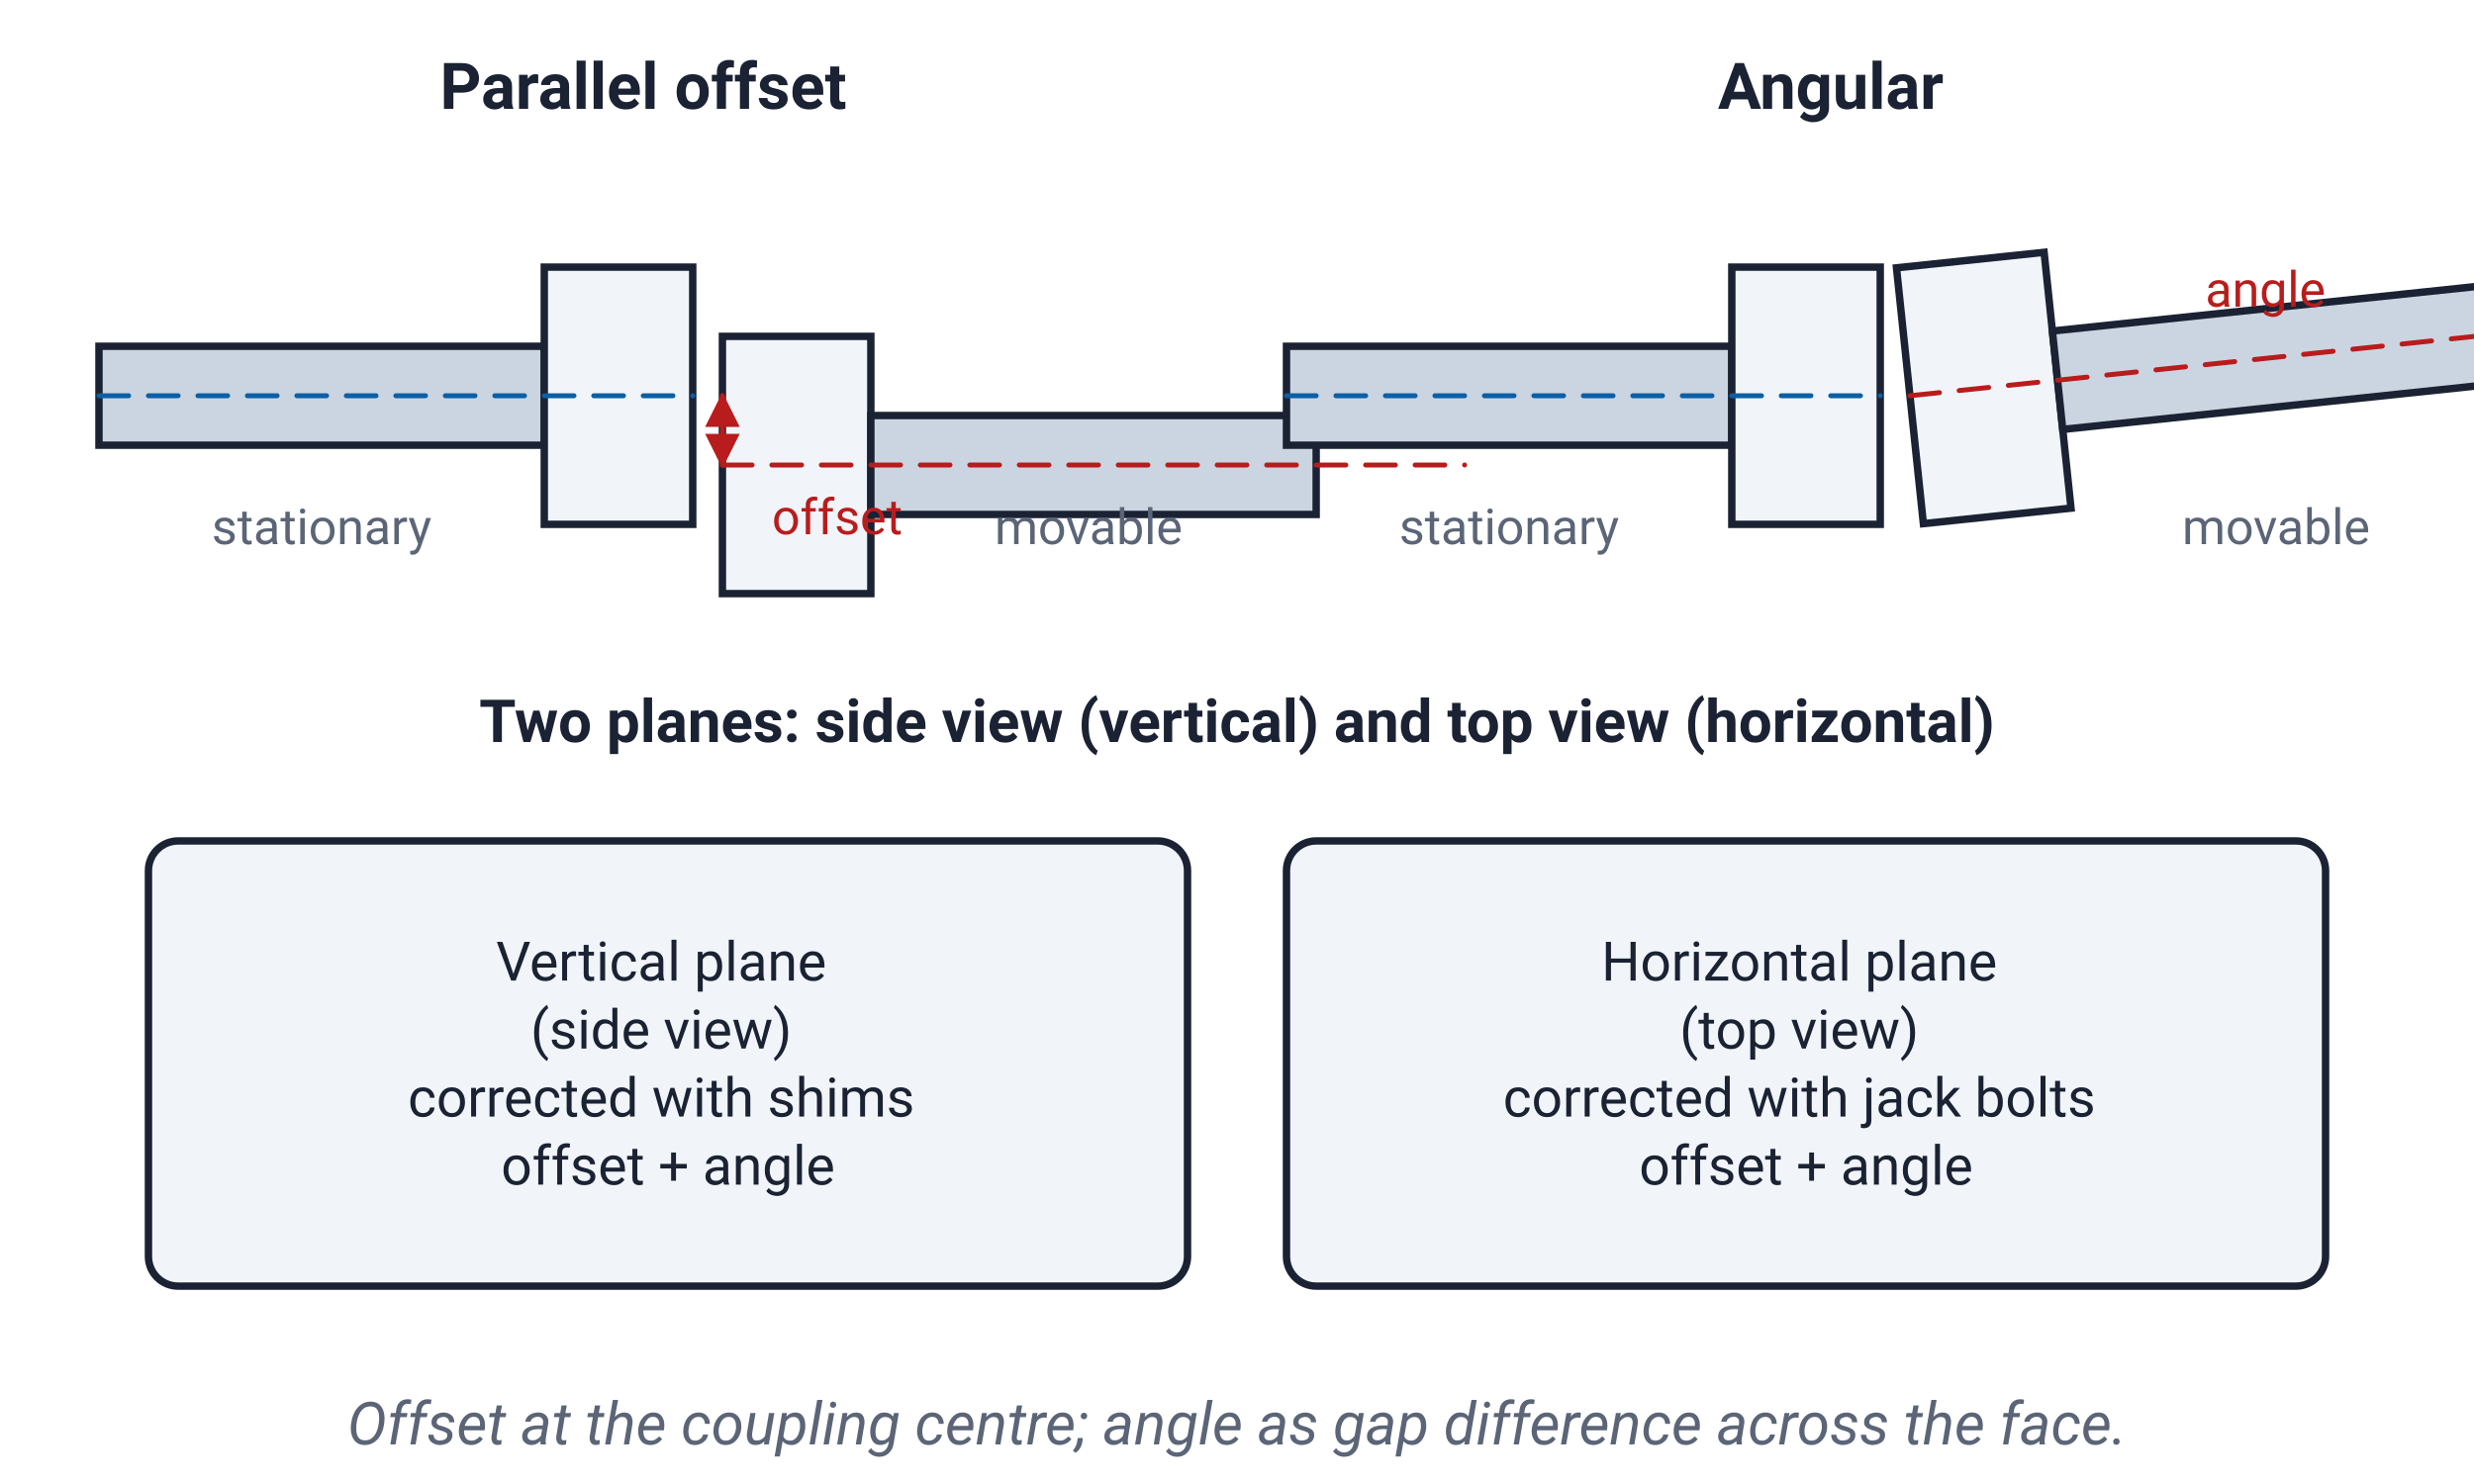
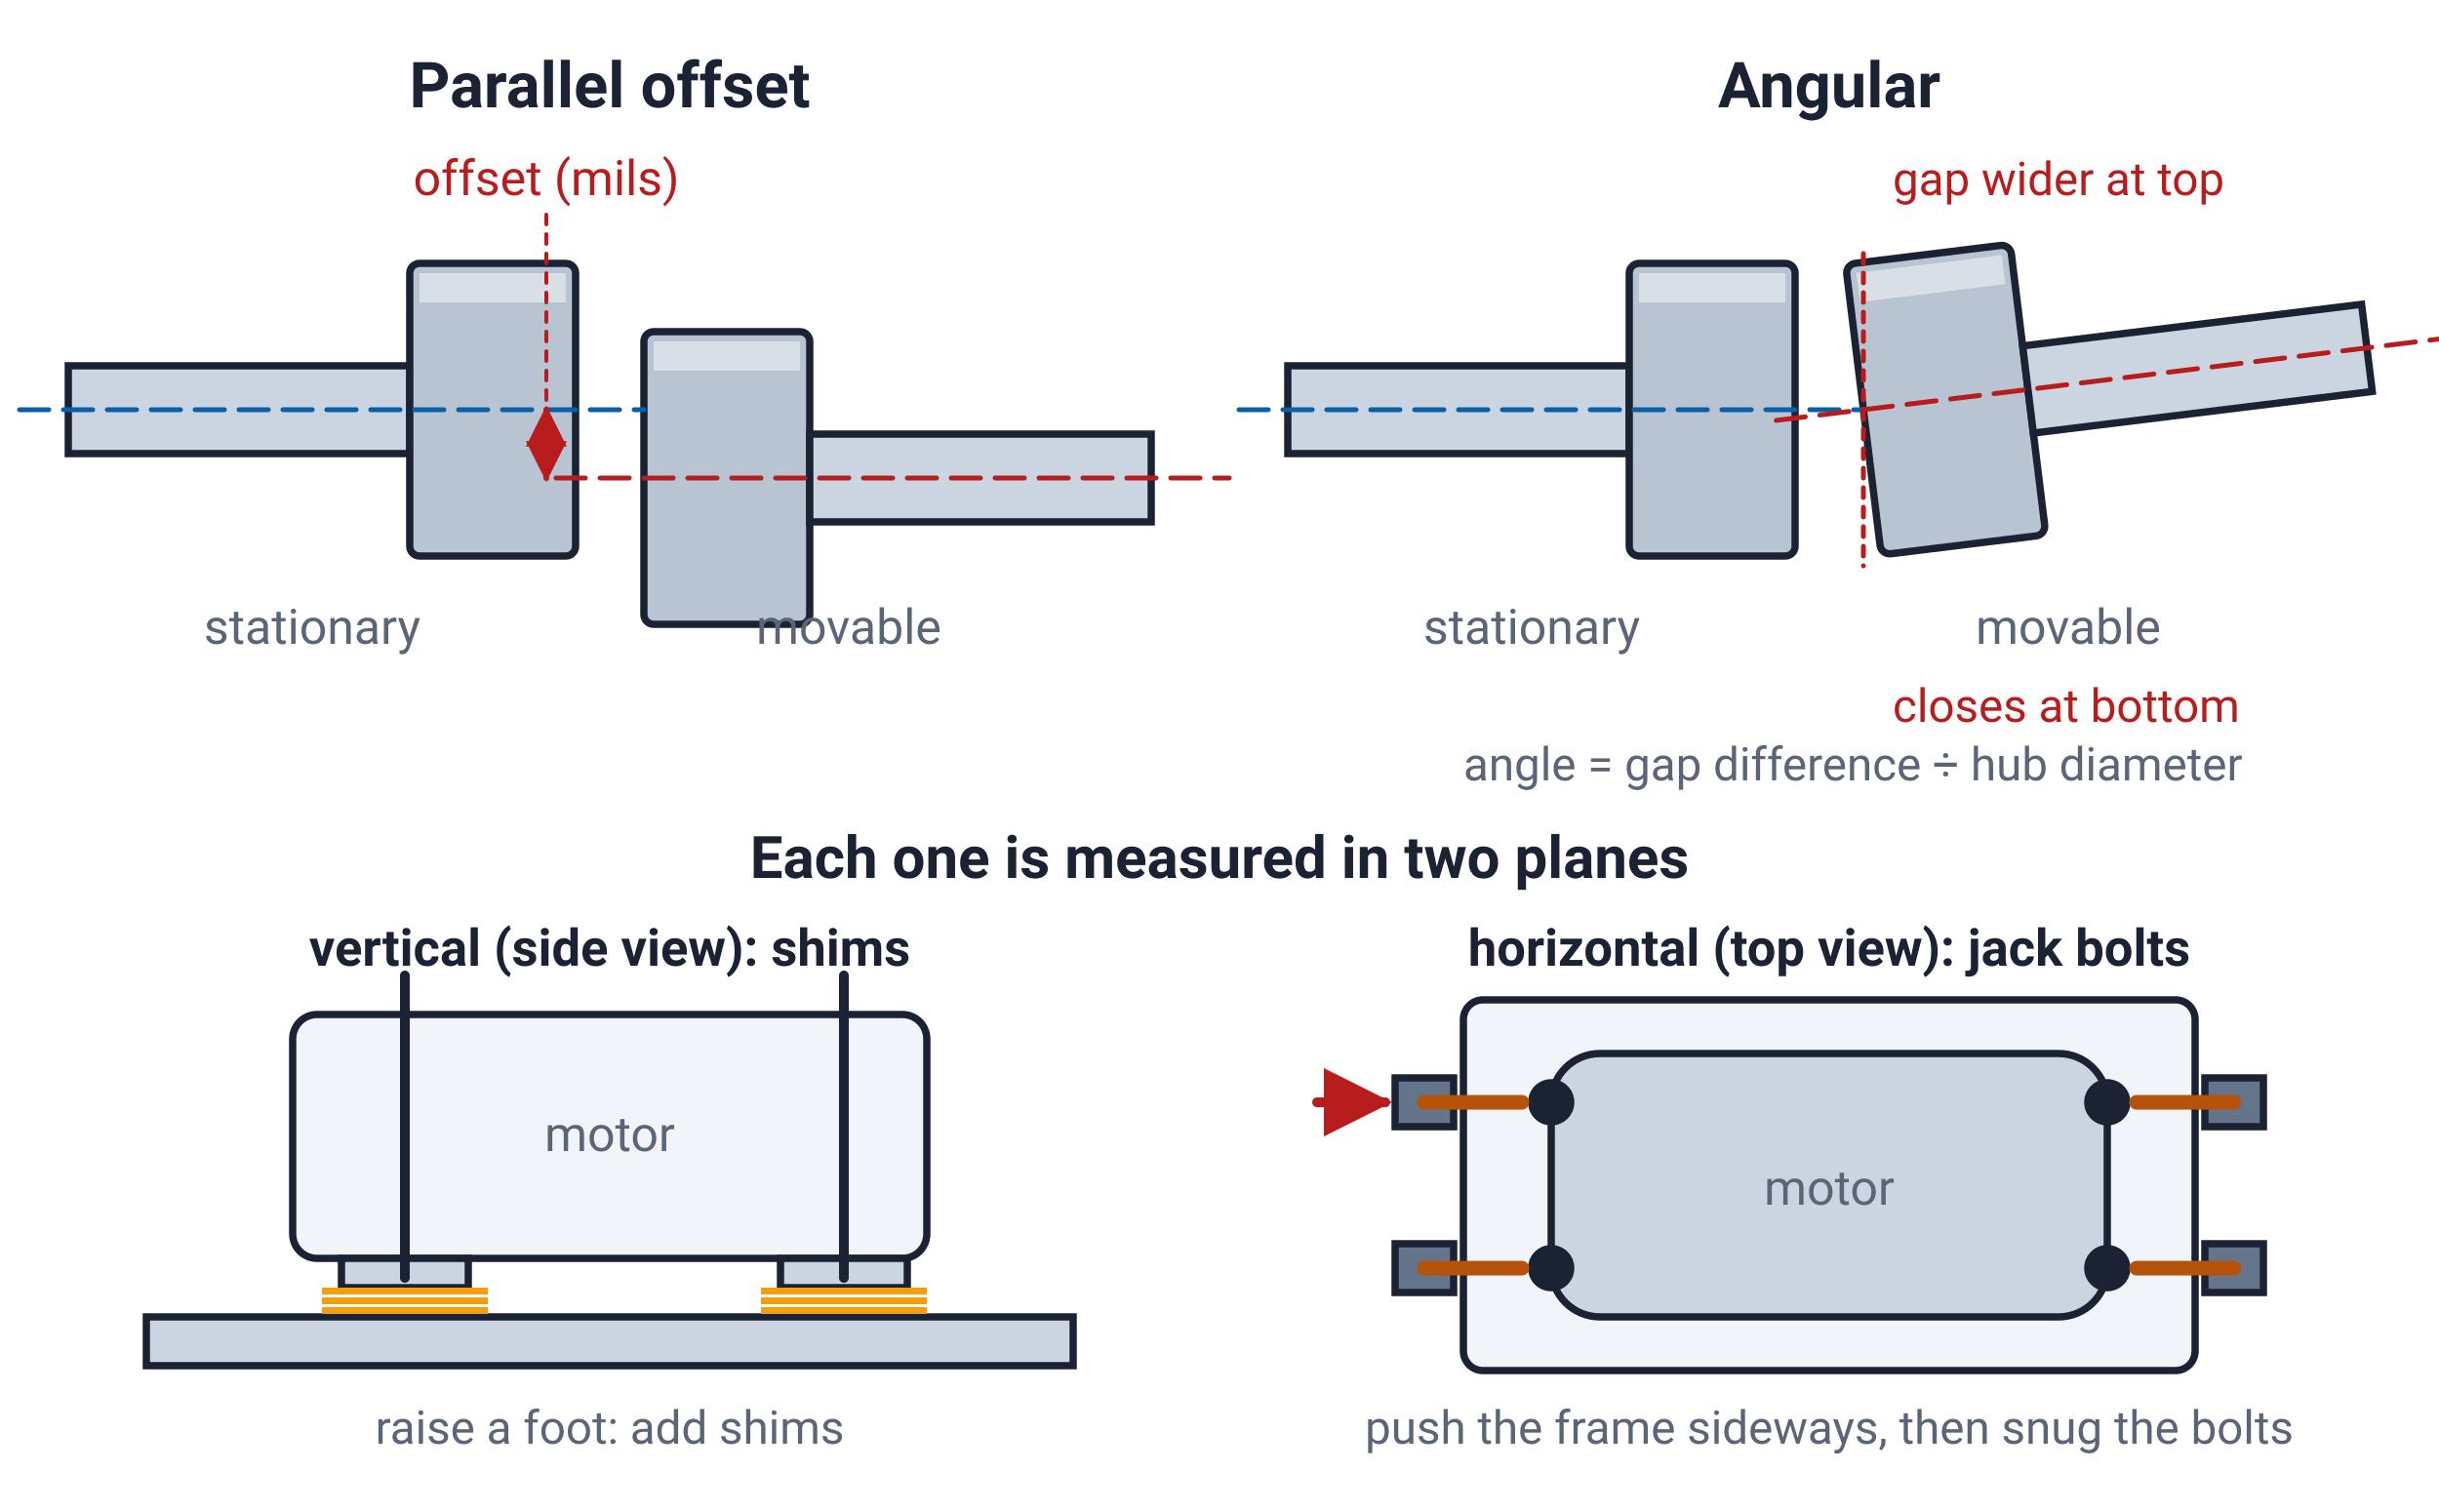
- <svg xmlns="http://www.w3.org/2000/svg" viewBox="0 0 500 300" width="500" height="300" font-family="system-ui, -apple-system, Segoe UI, Roboto, Helvetica, Arial, sans-serif" font-size="13" fill="#1a2233">
+ <svg xmlns="http://www.w3.org/2000/svg" viewBox="0 0 500 310" width="500" height="310" font-family="system-ui, -apple-system, Segoe UI, Roboto, Helvetica, Arial, sans-serif" font-size="13" fill="#1a2233">
  <defs>
    <marker id="arr" viewBox="0 0 10 10" refX="9" refY="5" markerWidth="7" markerHeight="7" orient="auto-start-reverse">
      <path d="M0,0 L10,5 L0,10 z" fill="context-stroke" />
    </marker>
    <marker id="dot" viewBox="0 0 10 10" refX="5" refY="5" markerWidth="5" markerHeight="5">
      <circle cx="5" cy="5" r="4" fill="context-stroke" />
    </marker>
    <pattern id="hatch" width="7" height="7" patternUnits="userSpaceOnUse" patternTransform="rotate(45)">
      <line x1="0" y1="0" x2="0" y2="7" stroke="#64748b" stroke-width="1.2" />
    </pattern>
    <pattern id="hatch2" width="7" height="7" patternUnits="userSpaceOnUse" patternTransform="rotate(-45)">
      <line x1="0" y1="0" x2="0" y2="7" stroke="#0b5fa5" stroke-width="1.2" />
    </pattern>
    <pattern id="dots" width="6" height="6" patternUnits="userSpaceOnUse">
      <circle cx="3" cy="3" r="1" fill="#64748b" />
    </pattern>
  </defs>
-   <rect width="500" height="300" fill="#ffffff" />
-   <text x="130" y="22" font-size="13" text-anchor="middle" font-weight="700" fill="#1a2233">Parallel offset</text>
-   <rect x="20" y="70" width="90" height="20" fill="#cbd5e1" stroke="#1a2233" stroke-width="1.5" />
-   <rect x="110" y="54" width="30" height="52" fill="#f1f5f9" stroke="#1a2233" stroke-width="1.5" />
-   <g transform="translate(146,94) rotate(0)">
-     <rect x="0" y="-26" width="30" height="52" fill="#f1f5f9" stroke="#1a2233" stroke-width="1.5" />
-     <rect x="30" y="-10" width="90" height="20" fill="#cbd5e1" stroke="#1a2233" stroke-width="1.5" />
+   <rect width="500" height="310" fill="#ffffff" />
+   <text x="125" y="22" font-size="13" text-anchor="middle" font-weight="700" fill="#1a2233">Parallel offset</text>
+   <rect x="14" y="75" width="70" height="18" fill="#cbd5e1" stroke="#1a2233" stroke-width="1.5" />
+   <rect x="84" y="54" width="34" height="60" fill="#b9c4d2" stroke="#1a2233" stroke-width="1.5" rx="2" />
+   <rect x="86" y="56" width="30" height="6" fill="rgba(255,255,255,0.45)" stroke="none" stroke-width="1.5" />
+   <g transform="translate(132,98) rotate(0)">
+     <rect x="0" y="-30" width="34" height="60" fill="#b9c4d2" stroke="#1a2233" stroke-width="1.5" rx="2" />
+     <rect x="2" y="-28" width="30" height="6" fill="rgba(255,255,255,0.45)" stroke="none" stroke-width="1.5" />
+     <rect x="34" y="-9" width="70" height="18" fill="#cbd5e1" stroke="#1a2233" stroke-width="1.5" />
  </g>
-   <line x1="20" y1="80" x2="140" y2="80" stroke="#0b5fa5" stroke-width="1" stroke-dasharray="6 4" stroke-linecap="round" />
-   <g transform="translate(146,94) rotate(0)">
-     <line x1="0" y1="0" x2="150" y2="0" stroke="#b91c1c" stroke-width="1" stroke-dasharray="6 4" stroke-linecap="round" />
+   <line x1="4" y1="84" x2="132" y2="84" stroke="#0b5fa5" stroke-width="1" stroke-dasharray="6 3" stroke-linecap="round" />
+   <g transform="translate(132,98) rotate(0)">
+     <line x1="-18" y1="0" x2="120" y2="0" stroke="#b91c1c" stroke-width="1" stroke-dasharray="6 3" stroke-linecap="round" />
  </g>
-   <text x="65" y="110" font-size="10" text-anchor="middle" fill="#5b6577">stationary</text>
-   <text x="220" y="110" font-size="10" text-anchor="middle" fill="#5b6577">movable</text>
-   <line x1="146" y1="80" x2="146" y2="94" stroke="#b91c1c" stroke-width="1" stroke-linecap="round" marker-end="url(#arr)" marker-start="url(#arr)" />
-   <text x="156" y="108" font-size="10" text-anchor="start" fill="#b91c1c">offset</text>
-   <text x="370" y="22" font-size="13" text-anchor="middle" font-weight="700" fill="#1a2233">Angular</text>
-   <rect x="260" y="70" width="90" height="20" fill="#cbd5e1" stroke="#1a2233" stroke-width="1.5" />
-   <rect x="350" y="54" width="30" height="52" fill="#f1f5f9" stroke="#1a2233" stroke-width="1.5" />
-   <g transform="translate(386,80) rotate(-6)">
-     <rect x="0" y="-26" width="30" height="52" fill="#f1f5f9" stroke="#1a2233" stroke-width="1.5" />
-     <rect x="30" y="-10" width="90" height="20" fill="#cbd5e1" stroke="#1a2233" stroke-width="1.5" />
+   <text x="64" y="132" font-size="10" text-anchor="middle" fill="#5b6577">stationary</text>
+   <text x="174" y="132" font-size="10" text-anchor="middle" fill="#5b6577">movable</text>
+   <line x1="112" y1="84" x2="112" y2="98" stroke="#b91c1c" stroke-width="1.2" stroke-linecap="round" marker-end="url(#arr)" marker-start="url(#arr)" />
+   <text x="112" y="40" font-size="10" text-anchor="middle" fill="#b91c1c">offset (mils)</text>
+   <line x1="112" y1="44" x2="112" y2="82" stroke="#b91c1c" stroke-width="0.8" stroke-dasharray="2 2" stroke-linecap="round" />
+   <text x="375" y="22" font-size="13" text-anchor="middle" font-weight="700" fill="#1a2233">Angular</text>
+   <rect x="264" y="75" width="70" height="18" fill="#cbd5e1" stroke="#1a2233" stroke-width="1.5" />
+   <rect x="334" y="54" width="34" height="60" fill="#b9c4d2" stroke="#1a2233" stroke-width="1.5" rx="2" />
+   <rect x="336" y="56" width="30" height="6" fill="rgba(255,255,255,0.45)" stroke="none" stroke-width="1.5" />
+   <g transform="translate(382,84) rotate(-7)">
+     <rect x="0" y="-30" width="34" height="60" fill="#b9c4d2" stroke="#1a2233" stroke-width="1.5" rx="2" />
+     <rect x="2" y="-28" width="30" height="6" fill="rgba(255,255,255,0.45)" stroke="none" stroke-width="1.5" />
+     <rect x="34" y="-9" width="70" height="18" fill="#cbd5e1" stroke="#1a2233" stroke-width="1.5" />
  </g>
-   <line x1="260" y1="80" x2="380" y2="80" stroke="#0b5fa5" stroke-width="1" stroke-dasharray="6 4" stroke-linecap="round" />
-   <g transform="translate(386,80) rotate(-6)">
-     <line x1="0" y1="0" x2="150" y2="0" stroke="#b91c1c" stroke-width="1" stroke-dasharray="6 4" stroke-linecap="round" />
+   <line x1="254" y1="84" x2="382" y2="84" stroke="#0b5fa5" stroke-width="1" stroke-dasharray="6 3" stroke-linecap="round" />
+   <g transform="translate(382,84) rotate(-7)">
+     <line x1="-18" y1="0" x2="120" y2="0" stroke="#b91c1c" stroke-width="1" stroke-dasharray="6 3" stroke-linecap="round" />
  </g>
-   <text x="305" y="110" font-size="10" text-anchor="middle" fill="#5b6577">stationary</text>
-   <text x="460" y="110" font-size="10" text-anchor="middle" fill="#5b6577">movable</text>
-   <text x="470" y="62" font-size="10" text-anchor="end" fill="#b91c1c">angle</text>
-   <text x="250" y="150" font-size="12" text-anchor="middle" font-weight="700" fill="#1a2233">Two planes: side view (vertical) and top view (horizontal)</text>
-   <rect x="30" y="170" width="210" height="90" fill="#f1f5f9" stroke="#1a2233" stroke-width="1.5" rx="6" />
-   <text x="135" y="198.225" font-size="11" text-anchor="middle" fill="#1a2233">
-     <tspan x="135" dy="0">Vertical plane</tspan>
-     <tspan x="135" dy="13.75">(side view)</tspan>
-     <tspan x="135" dy="13.75">corrected with shims</tspan>
-     <tspan x="135" dy="13.75">offset + angle</tspan>
-   </text>
-   <rect x="260" y="170" width="210" height="90" fill="#f1f5f9" stroke="#1a2233" stroke-width="1.5" rx="6" />
-   <text x="365" y="198.225" font-size="11" text-anchor="middle" fill="#1a2233">
-     <tspan x="365" dy="0">Horizontal plane</tspan>
-     <tspan x="365" dy="13.75">(top view)</tspan>
-     <tspan x="365" dy="13.75">corrected with jack bolts</tspan>
-     <tspan x="365" dy="13.75">offset + angle</tspan>
-   </text>
-   <text x="250" y="292" font-size="12" text-anchor="middle" fill="#5b6577" font-style="italic">Offset at the coupling centre; angle as gap difference across the face.</text>
+   <text x="314" y="132" font-size="10" text-anchor="middle" fill="#5b6577">stationary</text>
+   <text x="424" y="132" font-size="10" text-anchor="middle" fill="#5b6577">movable</text>
+   <line x1="382" y1="52" x2="382" y2="116" stroke="#b91c1c" stroke-width="1" stroke-dasharray="2 2" stroke-linecap="round" />
+   <text x="388" y="40" font-size="9.5" text-anchor="start" fill="#b91c1c">gap wider at top</text>
+   <text x="388" y="148" font-size="9.5" text-anchor="start" fill="#b91c1c">closes at bottom</text>
+   <text x="300" y="160" font-size="9.5" text-anchor="start" fill="#5b6577">angle = gap difference ÷ hub diameter</text>
+   <text x="250" y="180" font-size="12" text-anchor="middle" font-weight="700" fill="#1a2233">Each one is measured in two planes</text>
+   <text x="125" y="198" font-size="10.5" text-anchor="middle" font-weight="600" fill="#1a2233">vertical (side view): shims</text>
+   <rect x="30" y="270" width="190" height="10" fill="#cbd5e1" stroke="#1a2233" stroke-width="1.5" />
+   <rect x="60" y="208" width="130" height="50" fill="#f1f5f9" stroke="#1a2233" stroke-width="1.5" rx="5" />
+   <text x="125" y="236" font-size="10" text-anchor="middle" fill="#5b6577">motor</text>
+   <rect x="70" y="258" width="26" height="6" fill="#cbd5e1" stroke="#1a2233" stroke-width="1.5" />
+   <rect x="66" y="264" width="34" height="1.4" fill="#f59e0b" stroke="none" stroke-width="1.5" />
+   <rect x="66" y="266" width="34" height="1.4" fill="#f59e0b" stroke="none" stroke-width="1.5" />
+   <rect x="66" y="268" width="34" height="1.4" fill="#f59e0b" stroke="none" stroke-width="1.5" />
+   <line x1="83" y1="200" x2="83" y2="262" stroke="#1a2233" stroke-width="2" stroke-linecap="round" />
+   <rect x="160" y="258" width="26" height="6" fill="#cbd5e1" stroke="#1a2233" stroke-width="1.5" />
+   <rect x="156" y="264" width="34" height="1.4" fill="#f59e0b" stroke="none" stroke-width="1.5" />
+   <rect x="156" y="266" width="34" height="1.4" fill="#f59e0b" stroke="none" stroke-width="1.5" />
+   <rect x="156" y="268" width="34" height="1.4" fill="#f59e0b" stroke="none" stroke-width="1.5" />
+   <line x1="173" y1="200" x2="173" y2="262" stroke="#1a2233" stroke-width="2" stroke-linecap="round" />
+   <text x="125" y="296" font-size="9.5" text-anchor="middle" fill="#5b6577">raise a foot: add shims</text>
+   <text x="375" y="198" font-size="10.5" text-anchor="middle" font-weight="600" fill="#1a2233">horizontal (top view): jack bolts</text>
+   <rect x="300" y="205" width="150" height="76" fill="#f1f5f9" stroke="#1a2233" stroke-width="1.5" rx="4" />
+   <rect x="318" y="216" width="114" height="54" fill="#cbd5e1" stroke="#1a2233" stroke-width="1.5" rx="10" />
+   <text x="375" y="247" font-size="10" text-anchor="middle" fill="#5b6577">motor</text>
+   <circle cx="318" cy="226" r="4" fill="#1a2233" stroke="#1a2233" stroke-width="1.5" />
+   <circle cx="318" cy="260" r="4" fill="#1a2233" stroke="#1a2233" stroke-width="1.5" />
+   <circle cx="432" cy="226" r="4" fill="#1a2233" stroke="#1a2233" stroke-width="1.5" />
+   <circle cx="432" cy="260" r="4" fill="#1a2233" stroke="#1a2233" stroke-width="1.5" />
+   <rect x="286" y="221" width="12" height="10" fill="#64748b" stroke="#1a2233" stroke-width="1.5" />
+   <line x1="292" y1="226" x2="312" y2="226" stroke="#b45309" stroke-width="3" stroke-linecap="round" />
+   <line x1="270" y1="226" x2="284" y2="226" stroke="#b91c1c" stroke-width="2" stroke-linecap="round" marker-end="url(#arr)" />
+   <rect x="286" y="255" width="12" height="10" fill="#64748b" stroke="#1a2233" stroke-width="1.5" />
+   <line x1="292" y1="260" x2="312" y2="260" stroke="#b45309" stroke-width="3" stroke-linecap="round" />
+   <rect x="452" y="221" width="12" height="10" fill="#64748b" stroke="#1a2233" stroke-width="1.5" />
+   <line x1="458" y1="226" x2="438" y2="226" stroke="#b45309" stroke-width="3" stroke-linecap="round" />
+   <rect x="452" y="255" width="12" height="10" fill="#64748b" stroke="#1a2233" stroke-width="1.5" />
+   <line x1="458" y1="260" x2="438" y2="260" stroke="#b45309" stroke-width="3" stroke-linecap="round" />
+   <text x="375" y="296" font-size="9.5" text-anchor="middle" fill="#5b6577">push the frame sideways, then snug the bolts</text>
</svg>
